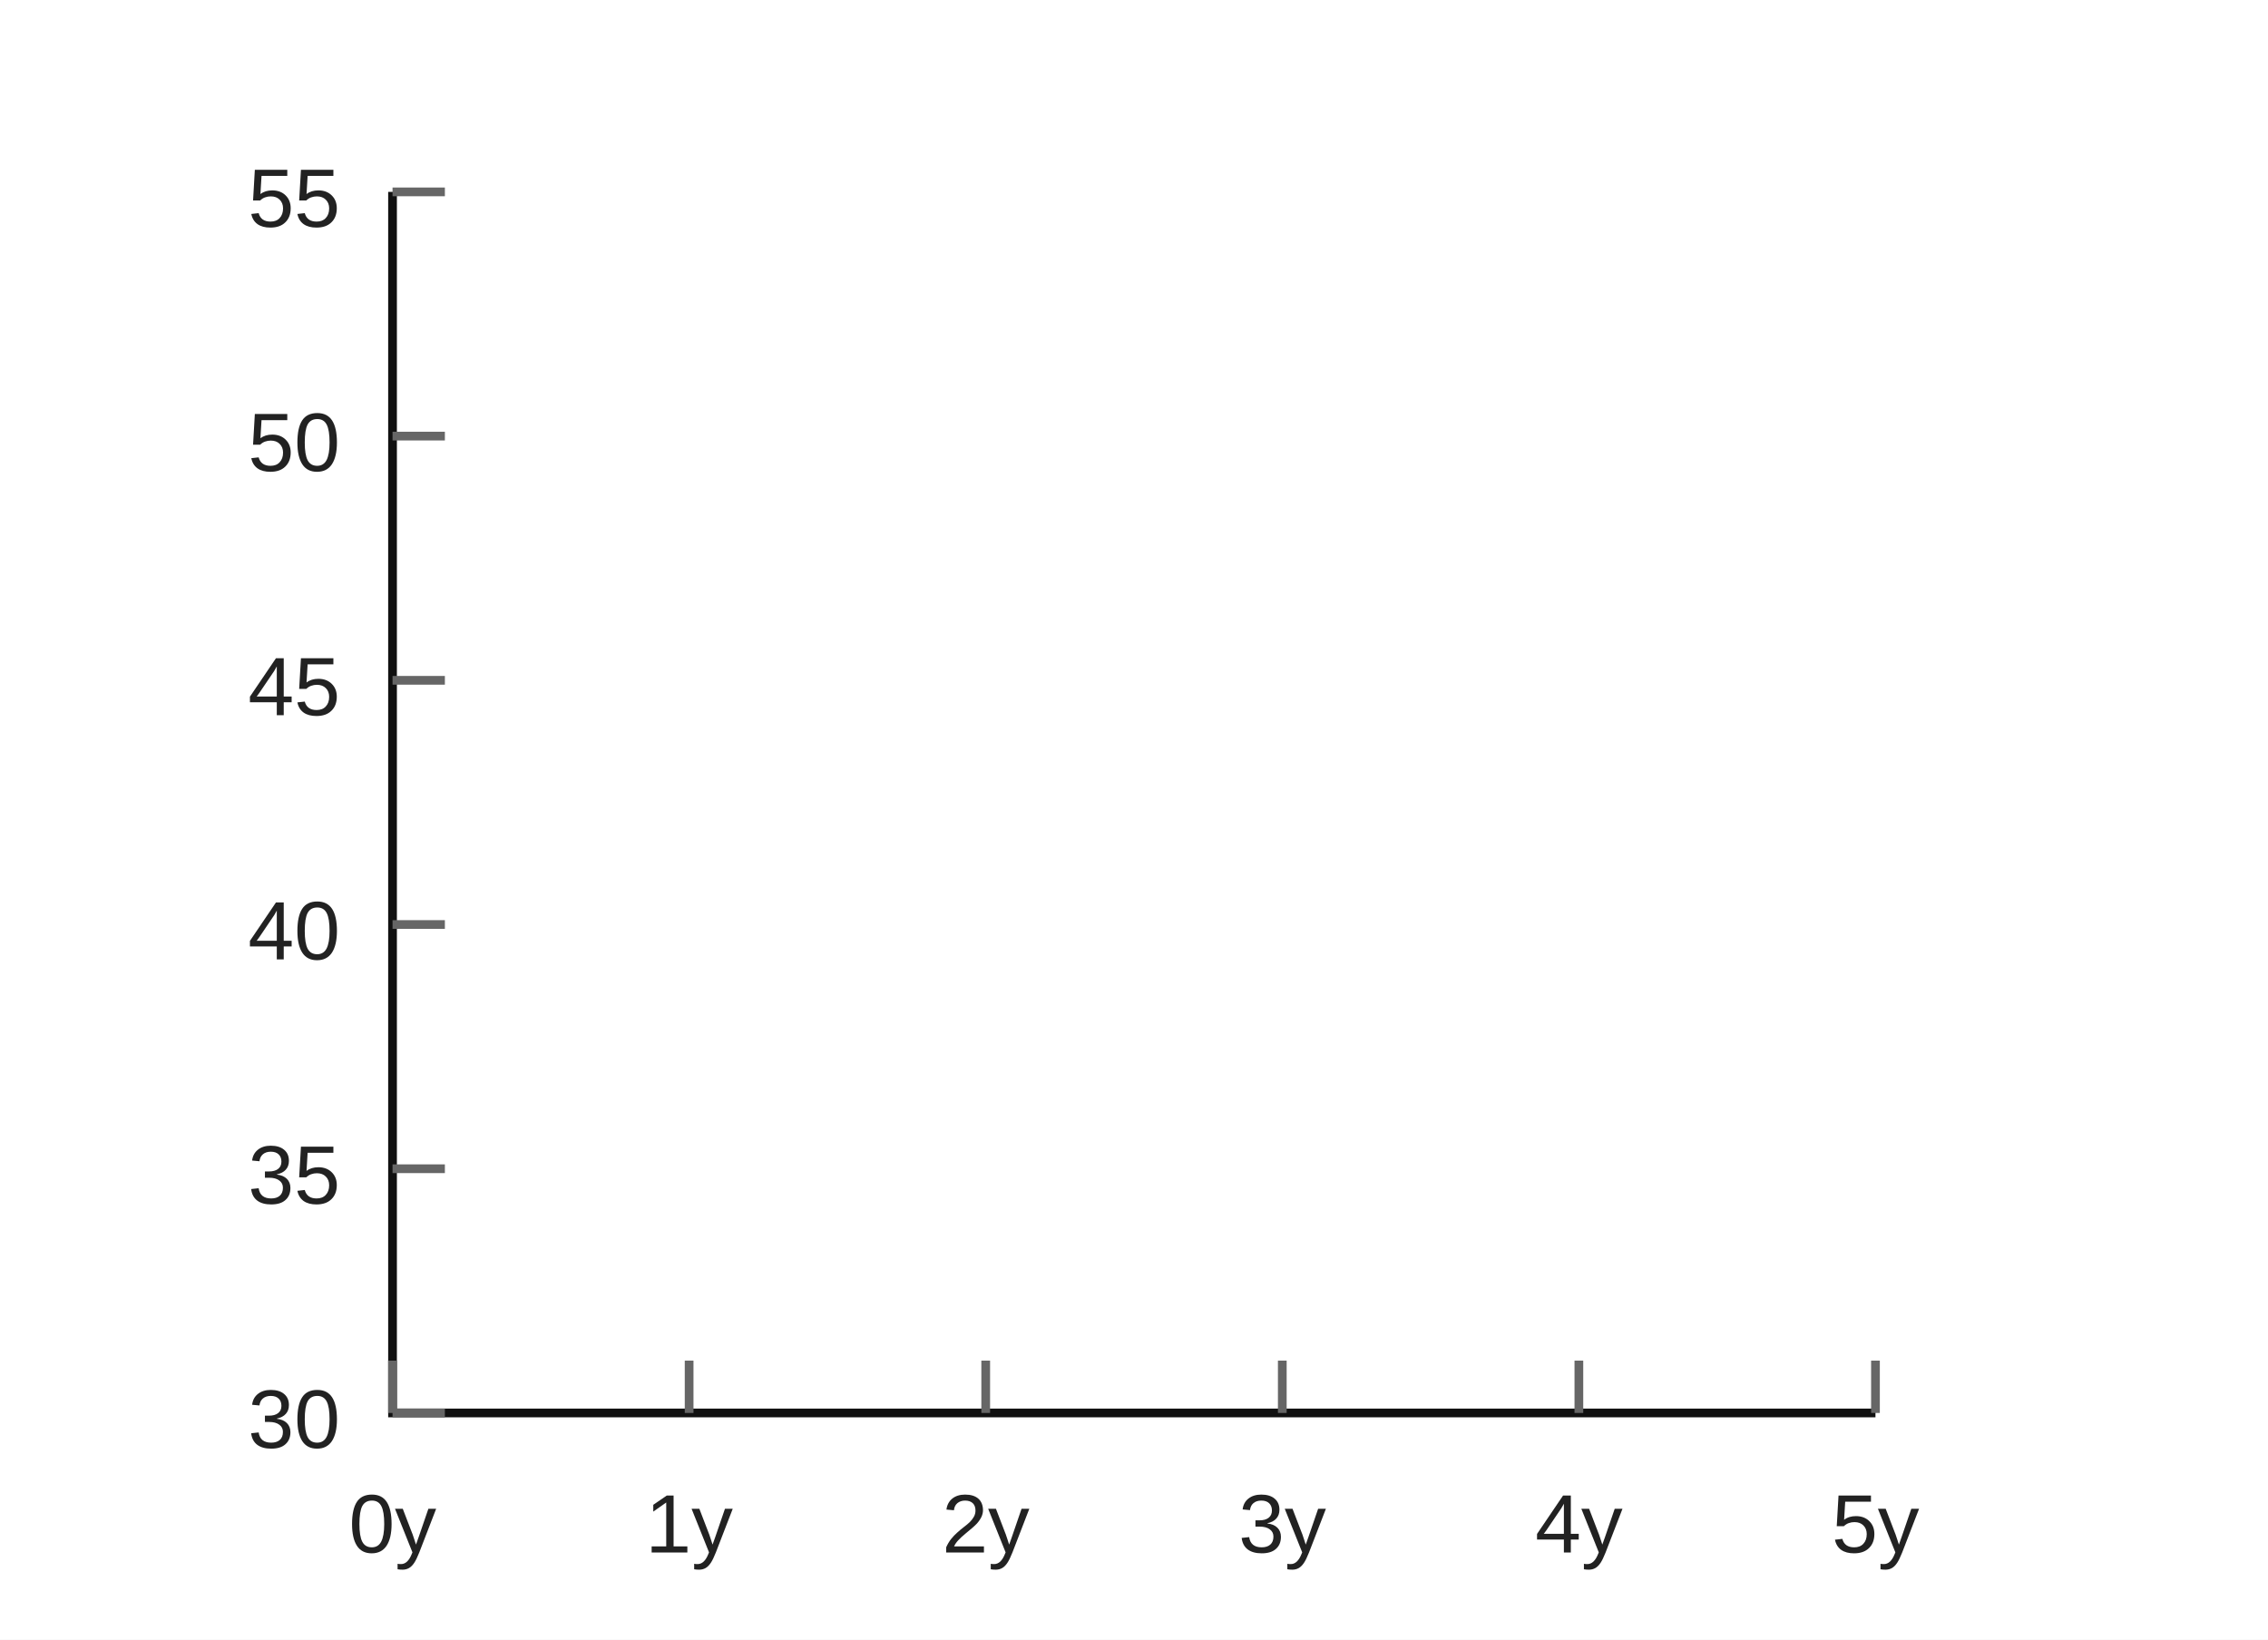
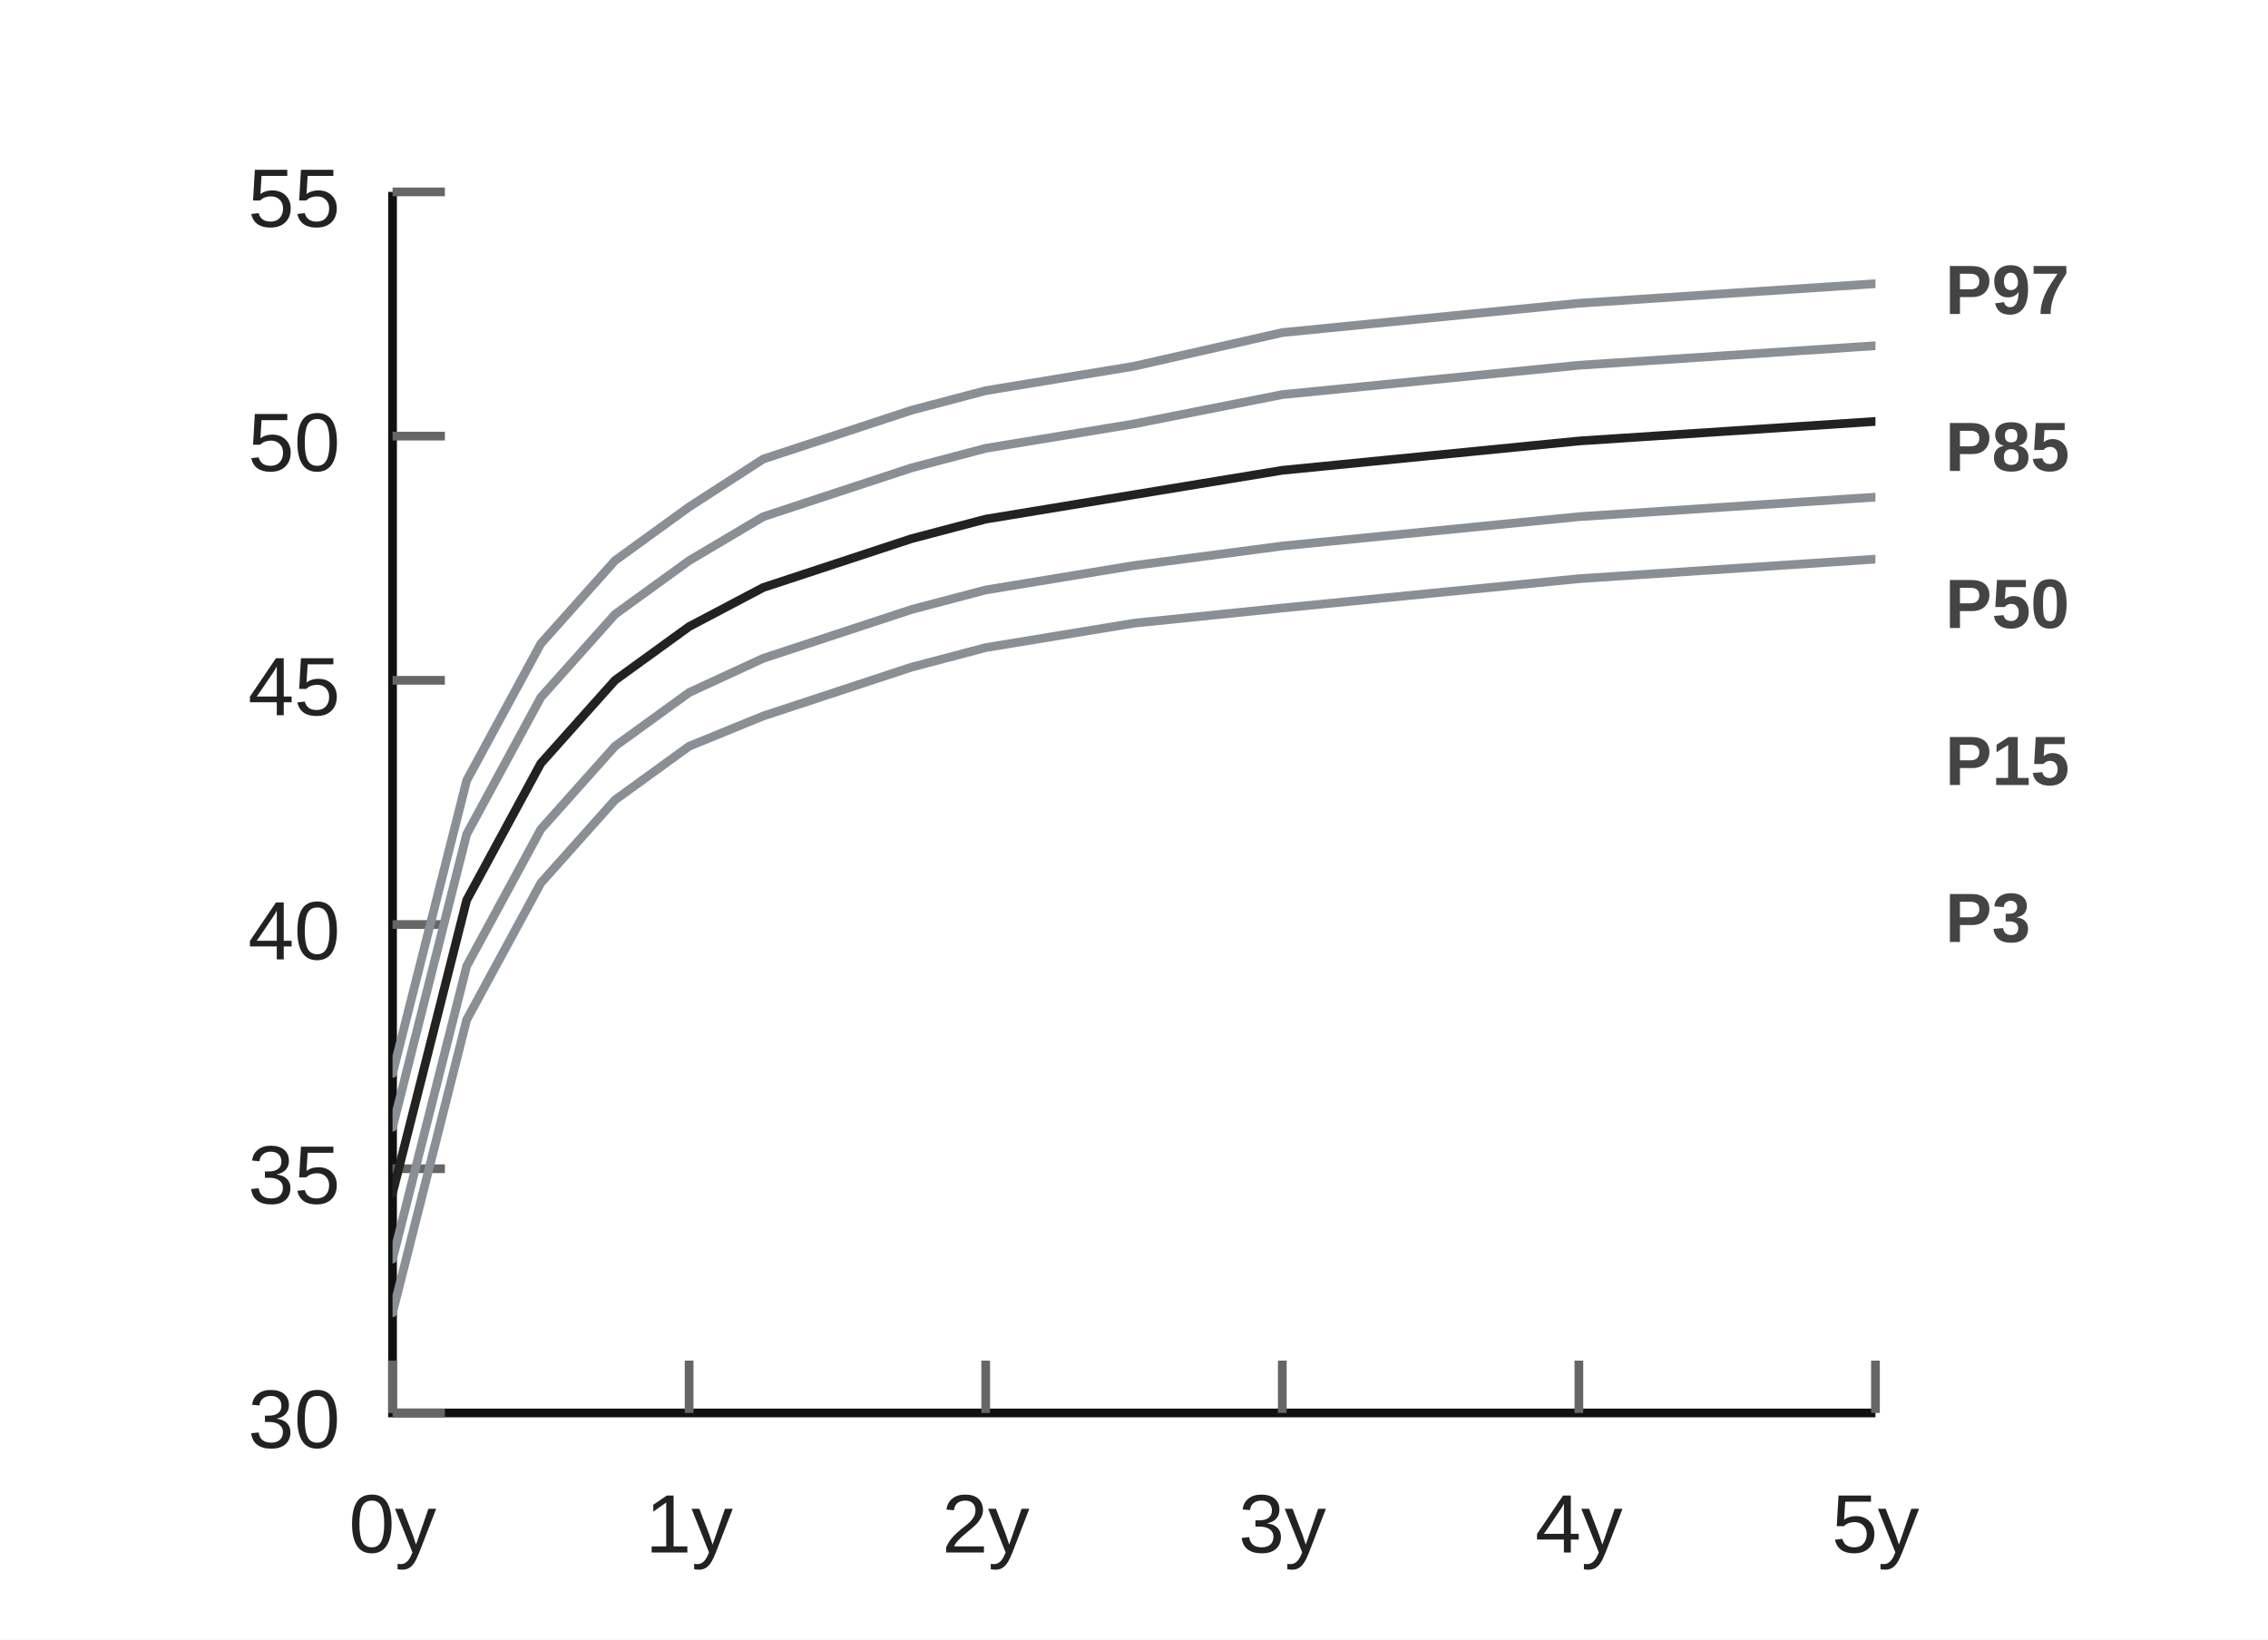
<svg xmlns="http://www.w3.org/2000/svg" viewBox="0 0 260 188" role="img" aria-label="WHO Boys Head Circumference 0-5 years">
  <style>
    .axis { stroke: #111; stroke-width: 1; fill: none; }
    .tick { stroke: #666; stroke-width: 1; }
    .label { fill: #222; font: 9.5px Arial, sans-serif; text-anchor: middle; }
    .ylabel { fill: #222; font: 9.5px Arial, sans-serif; text-anchor: end; }
    .curve { fill: none; stroke: #8a8f96; stroke-width: 1; stroke-linecap: round; }
    .median { fill: none; stroke: #222; stroke-width: 1; stroke-linecap: round; }
    .percentile { fill: #444; font: 700 8px Arial, sans-serif; }
  </style>
  <rect x="0" y="0" width="260" height="188" fill="#fff" />
  <defs>
    <clipPath id="clip-boys-head-0-5-minimal-svg-0">
      <rect x="45" y="22" width="170" height="140" />
    </clipPath>
  </defs>
  <path class="axis" d="M45 22 V162 H215" />
  <path class="tick" d="M45 162 V156" />
  <text class="label" x="45" y="178">0y</text>
  <path class="tick" d="M79 162 V156" />
  <text class="label" x="79" y="178">1y</text>
  <path class="tick" d="M113 162 V156" />
  <text class="label" x="113" y="178">2y</text>
  <path class="tick" d="M147 162 V156" />
  <text class="label" x="147" y="178">3y</text>
  <path class="tick" d="M181 162 V156" />
  <text class="label" x="181" y="178">4y</text>
  <path class="tick" d="M215 162 V156" />
  <text class="label" x="215" y="178">5y</text>
  <path class="tick" d="M45 22 H51" />
  <text class="ylabel" x="39" y="26">55</text>
  <path class="tick" d="M45 50 H51" />
  <text class="ylabel" x="39" y="54">50</text>
  <path class="tick" d="M45 78 H51" />
  <text class="ylabel" x="39" y="82">45</text>
  <path class="tick" d="M45 106 H51" />
  <text class="ylabel" x="39" y="110">40</text>
  <path class="tick" d="M45 134 H51" />
  <text class="ylabel" x="39" y="138">35</text>
  <path class="tick" d="M45 162 H51" />
  <text class="ylabel" x="39" y="166">30</text>
+   <g clip-path="url(#clip-boys-head-0-5-minimal-svg-0)">
+     <path class="curve" d="M45.00 123.08 L53.50 89.48 L62.00 73.80 L70.50 64.28 L79.00 58.12 L87.50 52.63 L96.00 49.83 L104.50 47.03 L113.00 44.79 L130.00 41.99 L147.00 38.13 L164.00 36.45 L181.00 34.77 L198.00 33.65 L215.00 32.53" />
+     <path class="curve" d="M45.00 129.24 L53.50 95.64 L62.00 79.96 L70.50 70.44 L79.00 64.28 L87.50 59.24 L96.00 56.44 L104.50 53.64 L113.00 51.40 L130.00 48.60 L147.00 45.24 L164.00 43.56 L181.00 41.88 L198.00 40.76 L215.00 39.64" />
+     <path class="median" d="M45.00 136.80 L53.50 103.20 L62.00 87.52 L70.50 78.00 L79.00 71.84 L87.50 67.36 L96.00 64.56 L104.50 61.76 L113.00 59.52 L130.00 56.72 L147.00 53.92 L164.00 52.24 L181.00 50.56 L198.00 49.44 L215.00 48.32" />
+     <path class="curve" d="M45.00 144.36 L53.50 110.76 L62.00 95.08 L70.50 85.56 L79.00 79.40 L87.50 75.48 L96.00 72.68 L104.50 69.88 L113.00 67.64 L130.00 64.84 L147.00 62.60 L164.00 60.92 L181.00 59.24 L198.00 58.12 L215.00 57.00" />
+     <path class="curve" d="M45.00 150.52 L53.50 116.92 L62.00 101.24 L70.50 91.72 L79.00 85.56 L87.50 82.09 L96.00 79.29 L104.50 76.49 L113.00 74.25 L130.00 71.45 L147.00 69.71 L164.00 68.03 L181.00 66.35 L198.00 65.23 L215.00 64.11" />
+   </g>
+   <text class="percentile" x="223" y="36">P97</text>
+   <text class="percentile" x="223" y="54">P85</text>
+   <text class="percentile" x="223" y="72">P50</text>
+   <text class="percentile" x="223" y="90">P15</text>
+   <text class="percentile" x="223" y="108">P3</text>
</svg>
